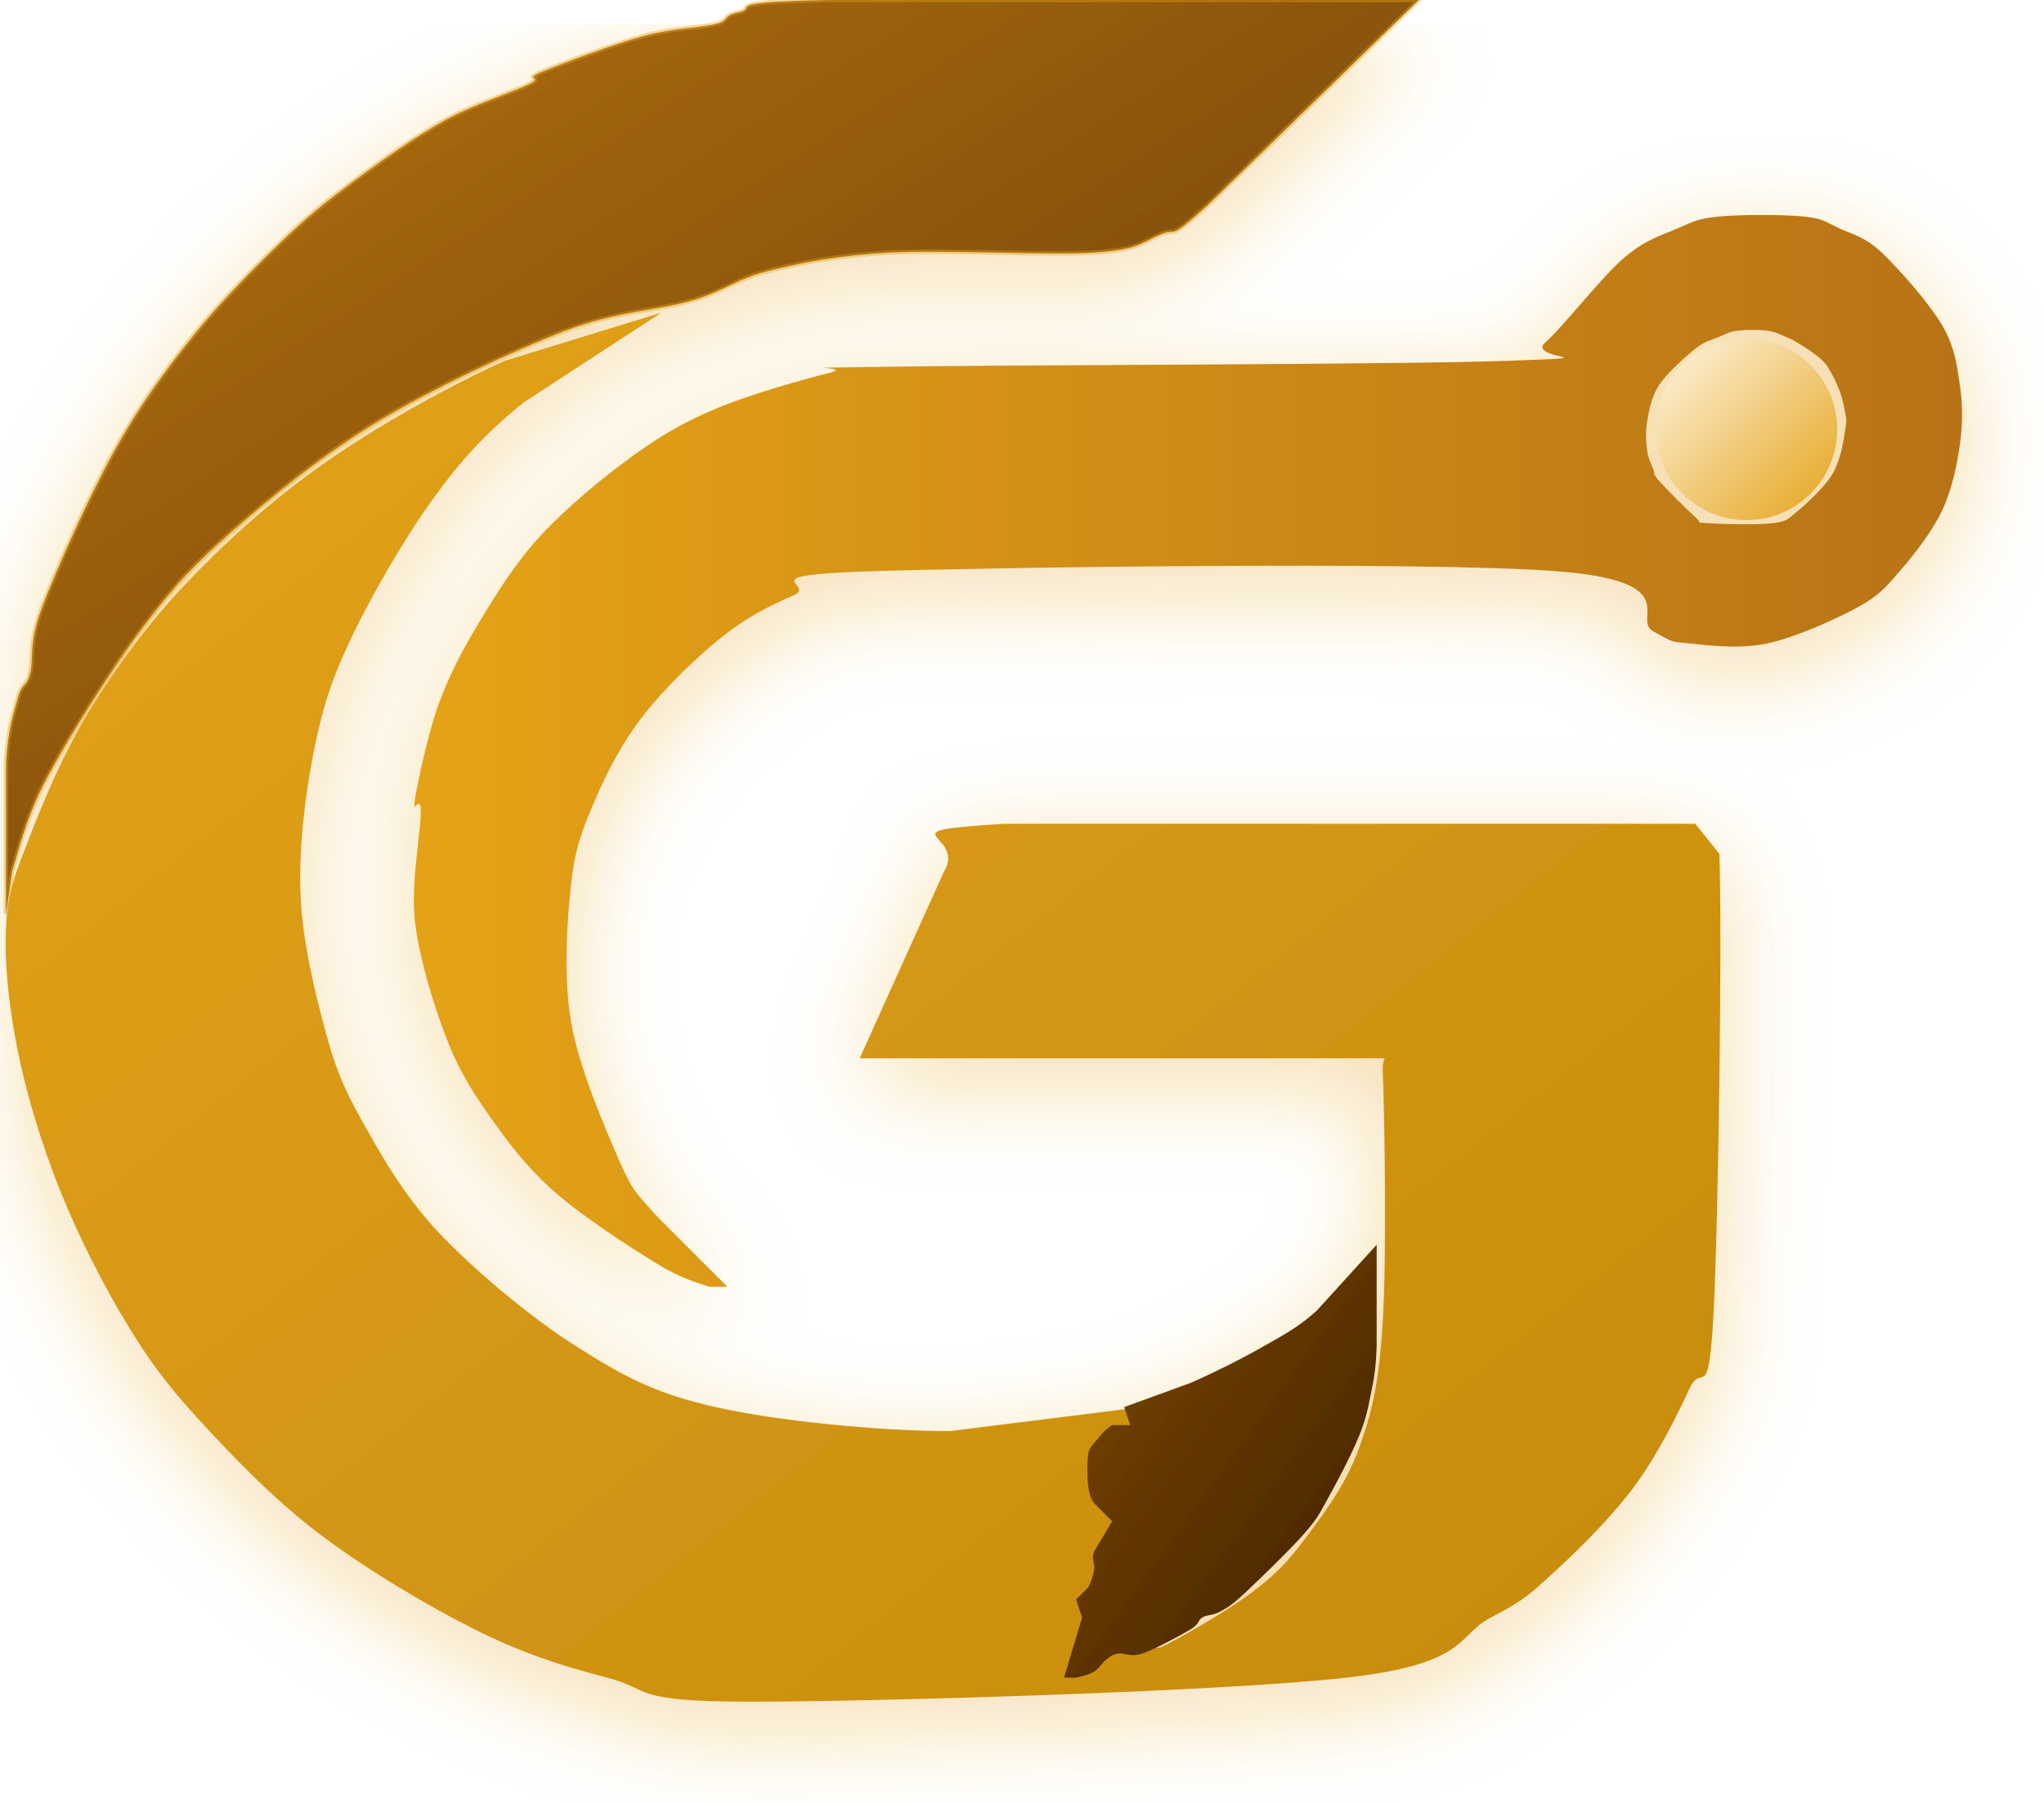
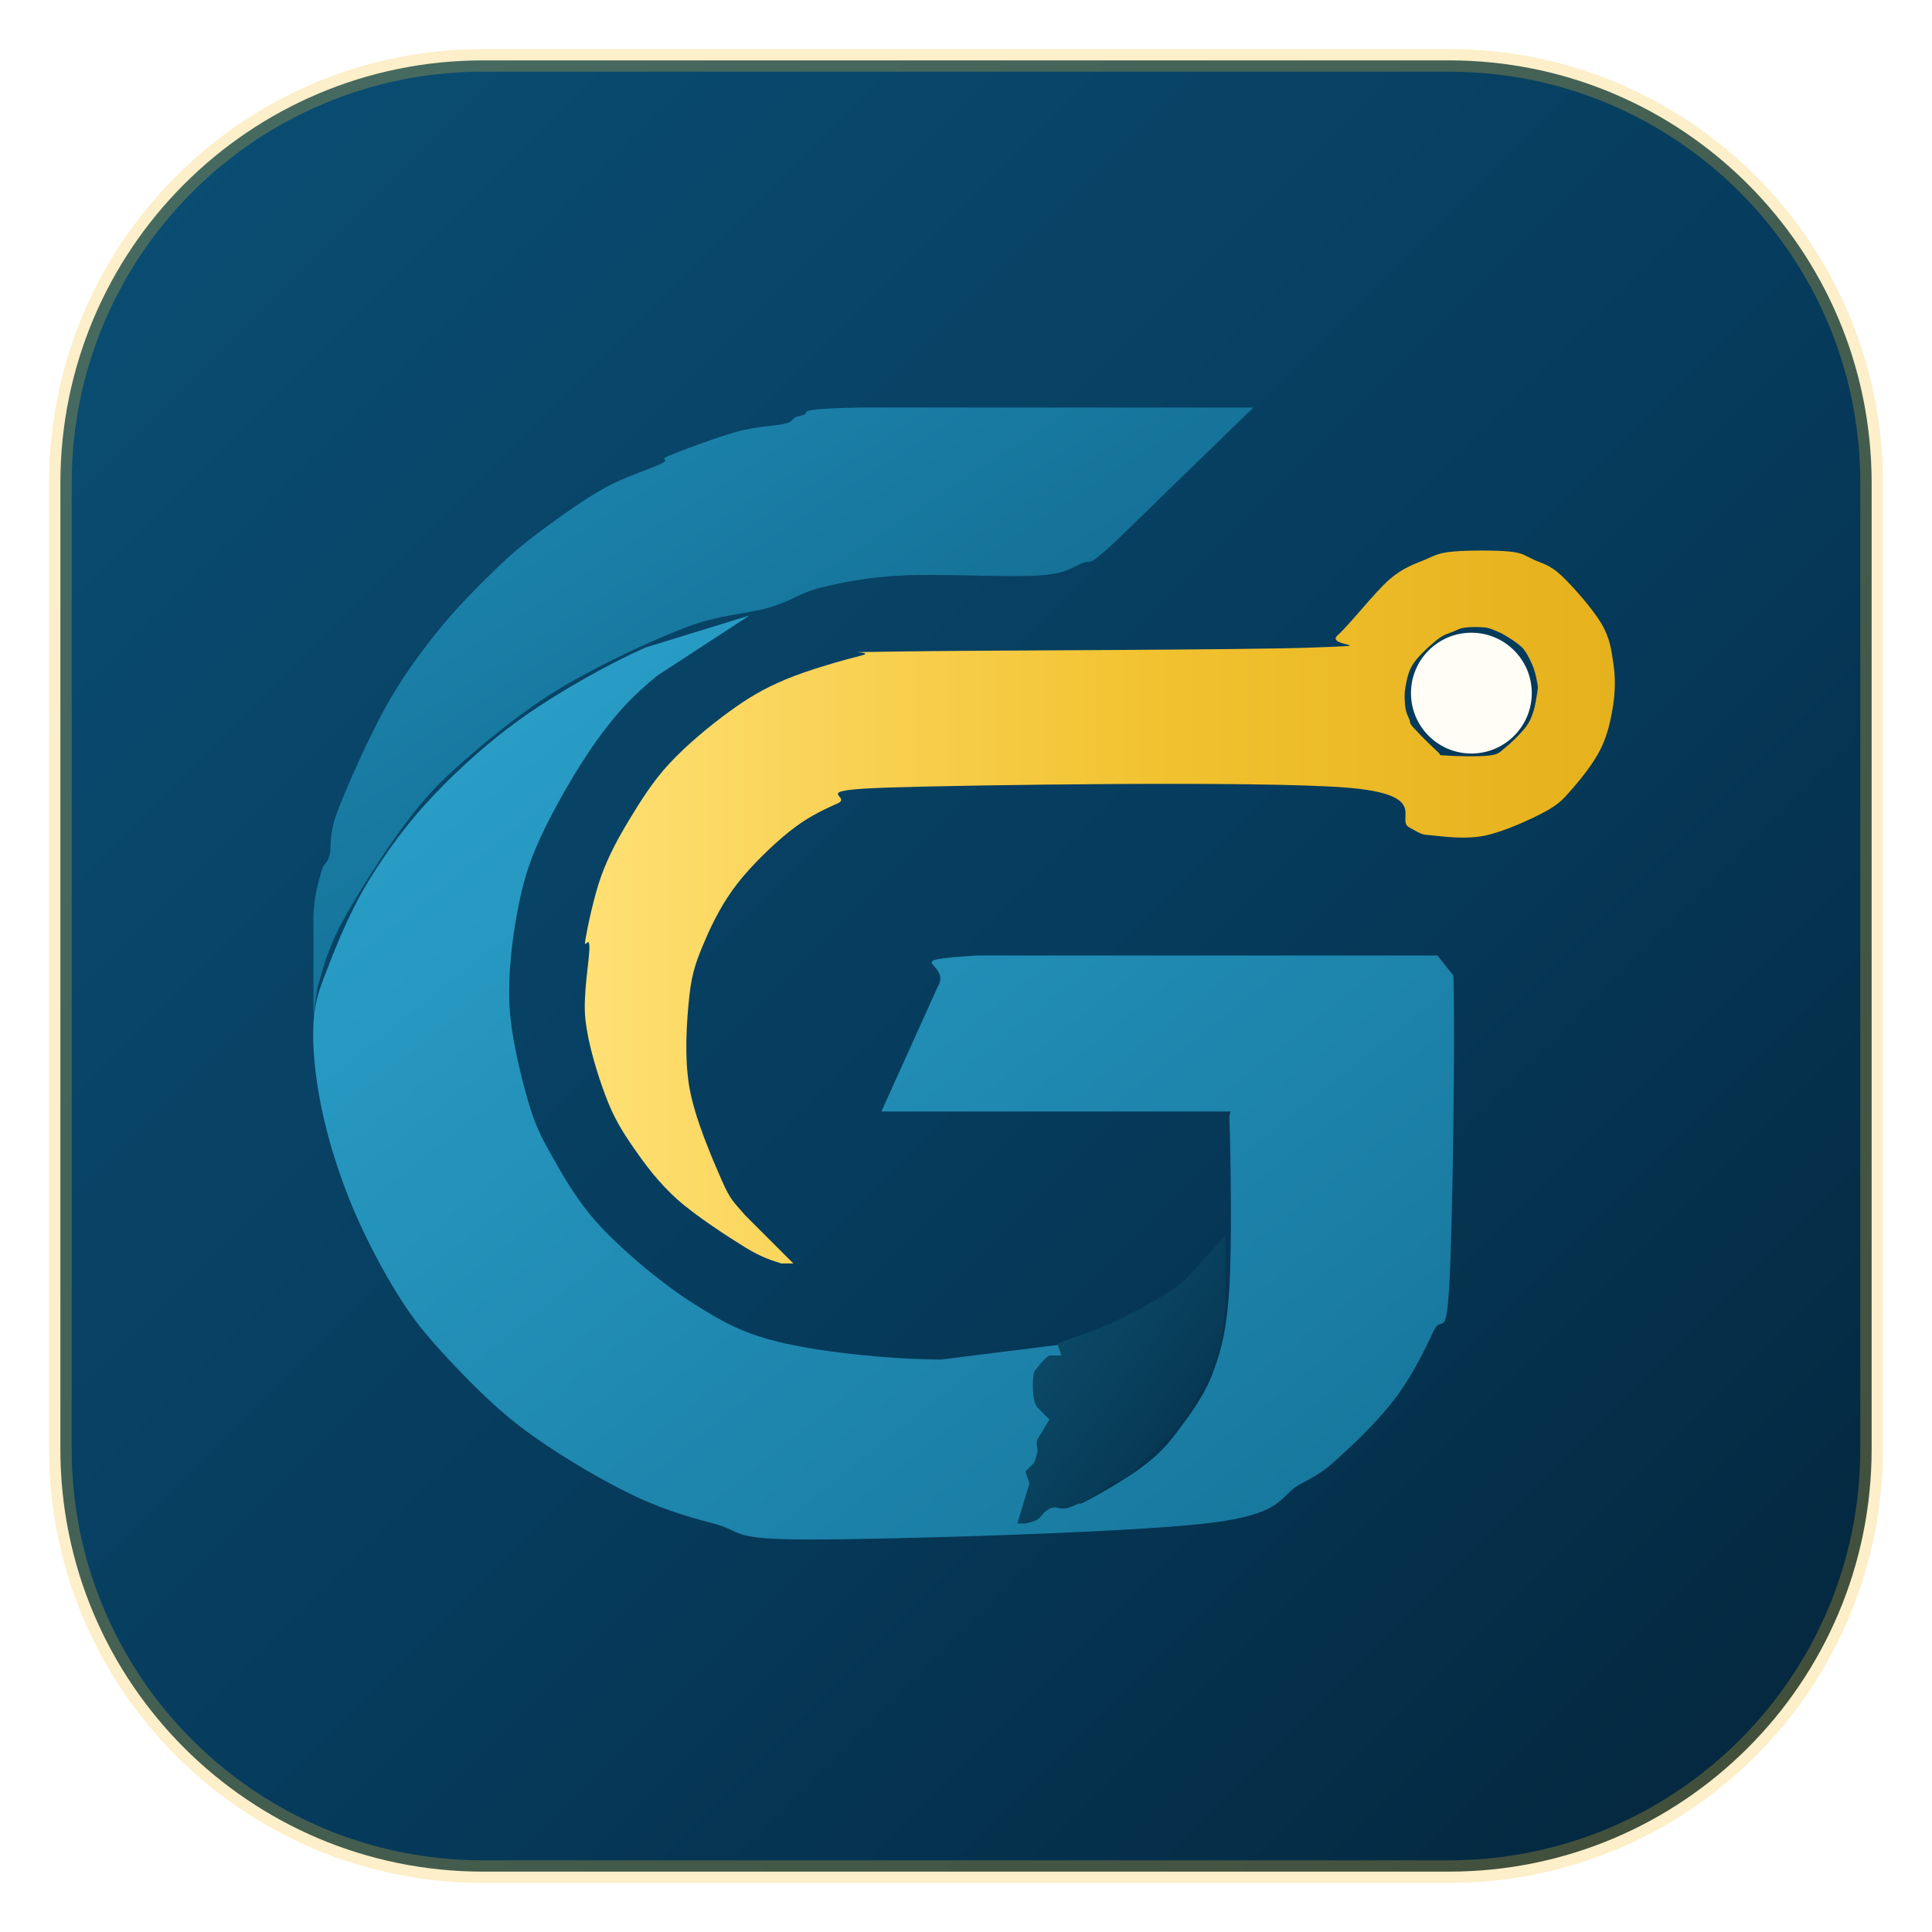
- <svg xmlns="http://www.w3.org/2000/svg" viewBox="0 0 340 300" width="340" height="300">
+ <svg xmlns="http://www.w3.org/2000/svg" viewBox="0 0 512 512" width="512" height="512">
  <defs>
+     <linearGradient id="gtBg" x1="0%" y1="0%" x2="100%" y2="100%">
+       <stop offset="0%" stop-color="#0B4F75" />
+       <stop offset="55%" stop-color="#063B5C" />
+       <stop offset="100%" stop-color="#04253B" />
+     </linearGradient>
    <linearGradient id="gtMainG" x1="0%" y1="0%" x2="100%" y2="100%">
-       <stop offset="0%" stop-color="#E4A318" />
-       <stop offset="100%" stop-color="#C68B0E" />
+       <stop offset="0%" stop-color="#2CA4CE" />
+       <stop offset="100%" stop-color="#16749A" />
+     </linearGradient>
+     <linearGradient id="gtTopWing" x1="0%" y1="0%" x2="100%" y2="100%">
+       <stop offset="0%" stop-color="#1E8BB5" />
+       <stop offset="100%" stop-color="#0E5C7E" />
+     </linearGradient>
+     <linearGradient id="gtShadowFold" x1="0%" y1="0%" x2="100%" y2="100%">
+       <stop offset="0%" stop-color="#0C5373" />
+       <stop offset="100%" stop-color="#052E47" />
    </linearGradient>
    <linearGradient id="gtCircuit" x1="0%" y1="0%" x2="100%" y2="0%">
-       <stop offset="0%" stop-color="#E4A318" />
-       <stop offset="100%" stop-color="#B87314" />
+       <stop offset="0%" stop-color="#FFE074" />
+       <stop offset="55%" stop-color="#F2C230" />
+       <stop offset="100%" stop-color="#E5B11C" />
    </linearGradient>
-     <linearGradient id="gtTopWing" x1="0%" y1="0%" x2="100%" y2="100%">
-       <stop offset="0%" stop-color="#B87314" />
-       <stop offset="100%" stop-color="#5E3602" />
-     </linearGradient>
-     <linearGradient id="gtShadowFold" x1="0%" y1="0%" x2="100%" y2="100%">
-       <stop offset="0%" stop-color="#804803" />
-       <stop offset="100%" stop-color="#3D2001" />
-     </linearGradient>
-     <linearGradient id="gtCore" x1="0%" y1="0%" x2="100%" y2="100%">
-       <stop offset="0%" stop-color="#FFF6E5" />
-       <stop offset="100%" stop-color="#E4A318" />
-     </linearGradient>
-     <filter id="gtGlow" x="-20%" y="-20%" width="140%" height="140%">
-       <feDropShadow dx="0" dy="4" stdDeviation="8" flood-color="#E4A318" flood-opacity="0.35" />
-     </filter>
  </defs>
-   <g filter="url(#gtGlow)">
-     <path d="M 236.00 0.00 L 138.00 0.00 C 119.17 0.33, 126.17 1.33, 123.00 2.00 C 119.83 2.67, 121.67 3.33, 119.00 4.00 C 116.33 4.67, 111.83 4.67, 107.00 6.00 C 102.17 7.33, 93.17 10.67, 90.00 12.00 C 86.83 13.33, 90.67 12.67, 88.00 14.00 C 85.33 15.33, 78.83 17.33, 74.00 20.00 C 69.17 22.67, 63.50 26.67, 59.00 30.00 C 54.50 33.33, 51.50 35.67, 47.00 40.00 C 42.50 44.33, 36.67 50.17, 32.00 56.00 C 27.33 61.83, 23.17 67.50, 19.00 75.00 C 14.83 82.50, 9.33 94.83, 7.00 101.00 C 4.67 107.17, 5.67 109.50, 5.00 112.00 C 4.33 114.50, 3.67 113.50, 3.00 116.00 C 2.33 118.50, 1.33 121.00, 1.00 127.00 L 1.00 152.00 L 2.00 145.00 C 3.17 141.17, 4.33 135.83, 8.00 129.00 C 11.67 122.17, 18.83 110.83, 24.00 104.00 C 29.17 97.17, 32.50 93.67, 39.00 88.00 C 45.50 82.33, 53.83 75.50, 63.00 70.00 C 72.17 64.50, 85.33 58.33, 94.00 55.00 C 102.67 51.67, 109.33 51.67, 115.00 50.00 C 120.67 48.33, 122.50 46.33, 128.00 45.00 C 133.50 43.67, 139.00 42.50, 148.00 42.00 C 157.00 41.50, 174.50 42.50, 182.00 42.00 C 189.50 41.50, 189.83 40.33, 193.00 39.00 C 196.17 37.67, 193.83 40.50, 201.00 34.00 L 236.00 0.00 Z" fill="url(#gtTopWing)" stroke="#E4A318" stroke-width="0.75" stroke-opacity="0.4" />
+   <rect x="16" y="16" width="480" height="480" rx="112" fill="url(#gtBg)" stroke="#F2C230" stroke-opacity="0.26" stroke-width="6" />
+   <g transform="translate(82, 108) scale(1.06)">
+     <path d="M 236.00 0.00 L 138.00 0.00 C 119.17 0.33, 126.17 1.33, 123.00 2.00 C 119.83 2.67, 121.67 3.33, 119.00 4.00 C 116.33 4.67, 111.83 4.67, 107.00 6.00 C 102.17 7.33, 93.17 10.67, 90.00 12.00 C 86.83 13.33, 90.67 12.67, 88.00 14.00 C 85.33 15.33, 78.83 17.33, 74.00 20.00 C 69.17 22.67, 63.50 26.67, 59.00 30.00 C 54.50 33.33, 51.50 35.67, 47.00 40.00 C 42.50 44.33, 36.67 50.17, 32.00 56.00 C 27.33 61.83, 23.17 67.50, 19.00 75.00 C 14.83 82.50, 9.33 94.83, 7.00 101.00 C 4.67 107.17, 5.67 109.50, 5.00 112.00 C 4.33 114.50, 3.67 113.50, 3.00 116.00 C 2.33 118.50, 1.33 121.00, 1.00 127.00 L 1.00 152.00 L 2.00 145.00 C 3.17 141.17, 4.33 135.83, 8.00 129.00 C 11.67 122.17, 18.83 110.83, 24.00 104.00 C 29.17 97.17, 32.50 93.67, 39.00 88.00 C 45.50 82.33, 53.83 75.50, 63.00 70.00 C 72.17 64.50, 85.33 58.33, 94.00 55.00 C 102.67 51.67, 109.33 51.67, 115.00 50.00 C 120.67 48.33, 122.50 46.33, 128.00 45.00 C 133.50 43.67, 139.00 42.50, 148.00 42.00 C 157.00 41.50, 174.50 42.50, 182.00 42.00 C 189.50 41.50, 189.83 40.33, 193.00 39.00 C 196.17 37.67, 193.83 40.50, 201.00 34.00 L 236.00 0.00 Z" fill="url(#gtTopWing)" />
    <path d="M 15.00 118.00 C 10.67 125.00, 7.33 133.00, 5.00 139.00 C 2.67 145.00, 1.33 148.00, 1.00 154.00 C 0.67 160.00, 1.50 167.67, 3.00 175.00 C 4.50 182.33, 7.00 190.50, 10.00 198.00 C 13.00 205.50, 17.17 213.67, 21.00 220.00 C 24.83 226.33, 27.67 230.17, 33.00 236.00 C 38.33 241.83, 45.33 249.17, 53.00 255.00 C 60.67 260.83, 71.00 267.00, 79.00 271.00 C 87.00 275.00, 93.33 277.00, 101.00 279.00 C 108.67 281.00, 104.50 283.00, 125.00 283.00 C 145.50 283.00, 203.50 281.33, 224.00 279.00 C 244.50 276.67, 242.17 272.00, 248.00 269.00 C 253.83 266.00, 255.00 264.67, 259.00 261.00 C 263.00 257.33, 268.33 252.00, 272.00 247.00 C 275.67 242.00, 278.83 235.67, 281.00 231.00 C 283.17 226.33, 284.17 233.83, 285.00 219.00 C 285.83 204.17, 286.50 155.67, 286.00 142.00 L 282.00 137.00 L 167.00 137.00 C 146.17 138.33, 161.00 138.50, 157.00 145.00 L 143.00 176.00 L 228.00 176.00 C 242.50 176.33, 229.67 170.67, 230.00 178.00 C 230.33 185.33, 230.67 209.50, 230.00 220.00 C 229.33 230.50, 228.17 235.00, 226.00 241.00 C 223.83 247.00, 220.00 252.00, 217.00 256.00 C 214.00 260.00, 212.00 262.00, 208.00 265.00 C 204.00 268.00, 196.17 272.50, 193.00 274.00 L 189.00 274.00 L 187.00 271.00 L 190.00 267.00 L 188.00 264.00 L 190.00 263.00 L 190.00 252.00 C 190.50 249.33, 193.00 250.00, 193.00 247.00 L 190.00 234.00 L 158.00 238.00 C 146.17 238.00, 129.33 236.33, 119.00 234.00 C 108.67 231.67, 103.67 228.83, 96.00 224.00 C 88.33 219.17, 79.00 211.33, 73.00 205.00 C 67.00 198.67, 63.17 191.67, 60.00 186.00 C 56.83 180.33, 55.67 177.17, 54.00 171.00 C 52.33 164.83, 50.33 156.50, 50.00 149.00 C 49.67 141.50, 50.67 133.00, 52.00 126.00 C 53.33 119.00, 54.67 114.17, 58.00 107.00 C 61.33 99.83, 67.17 89.67, 72.00 83.00 C 76.83 76.33, 80.67 72.17, 87.00 67.00 L 110.00 52.00 L 84.00 60.00 C 74.67 64.17, 62.83 70.83, 54.00 77.00 C 45.17 83.17, 37.50 90.17, 31.00 97.00 C 24.50 103.83, 19.33 111.00, 15.00 118.00 Z" fill="url(#gtMainG)" />
    <path d="M 229.00 207.00 L 219.00 218.00 C 215.83 220.83, 213.50 222.00, 210.00 224.00 C 206.50 226.00, 201.83 228.33, 198.00 230.00 L 187.00 234.00 L 188.00 237.00 L 185.00 237.00 C 184.00 237.50, 182.67 239.17, 182.00 240.00 C 181.33 240.83, 181.17 240.83, 181.00 242.00 C 180.83 243.17, 180.83 245.67, 181.00 247.00 C 181.17 248.33, 181.33 249.00, 182.00 250.00 L 185.00 253.00 L 182.00 258.00 C 181.50 259.33, 182.17 260.00, 182.00 261.00 C 181.83 262.00, 181.50 263.17, 181.00 264.00 L 179.00 266.00 L 180.00 269.00 L 177.00 279.00 L 179.00 279.00 C 179.83 278.83, 181.17 278.50, 182.00 278.00 C 182.83 277.50, 183.33 276.50, 184.00 276.00 C 184.67 275.50, 185.00 275.17, 186.00 275.00 C 187.00 274.83, 188.00 275.67, 190.00 275.00 C 192.00 274.33, 196.33 272.00, 198.00 271.00 C 199.67 270.00, 199.17 269.50, 200.00 269.00 C 200.83 268.50, 201.83 268.67, 203.00 268.00 C 204.17 267.33, 204.67 267.17, 207.00 265.00 C 209.33 262.83, 214.67 257.67, 217.00 255.00 C 219.33 252.33, 219.50 251.67, 221.00 249.00 C 222.50 246.33, 224.83 241.83, 226.00 239.00 C 227.17 236.17, 227.50 234.50, 228.00 232.00 C 228.50 229.50, 228.83 228.17, 229.00 224.00 L 229.00 207.00 Z" fill="url(#gtShadowFold)" />
    <path d="M 323.00 54.00 C 320.83 50.33, 315.83 44.67, 313.00 42.00 C 310.17 39.33, 308.17 39.00, 306.00 38.00 C 303.83 37.00, 303.33 36.33, 300.00 36.00 C 296.67 35.67, 289.50 35.67, 286.00 36.00 C 282.50 36.33, 281.67 36.83, 279.00 38.00 C 276.33 39.17, 273.67 39.83, 270.00 43.00 C 266.33 46.17, 260.17 54.17, 257.00 57.00 C 253.83 59.83, 269.33 59.33, 251.00 60.00 C 232.67 60.67, 165.83 60.67, 147.00 61.00 C 128.17 61.33, 142.67 60.83, 138.00 62.00 C 133.33 63.17, 124.50 65.67, 119.00 68.00 C 113.50 70.33, 109.83 72.50, 105.00 76.00 C 100.17 79.50, 94.17 84.50, 90.00 89.00 C 85.83 93.50, 82.83 98.33, 80.00 103.00 C 77.17 107.67, 74.83 112.00, 73.00 117.00 C 71.17 122.00, 69.50 130.00, 69.00 133.00 C 68.50 136.00, 70.00 131.67, 70.00 135.00 C 70.00 138.33, 68.33 146.83, 69.00 153.00 C 69.67 159.17, 72.00 166.67, 74.00 172.00 C 76.00 177.33, 78.00 180.67, 81.00 185.00 C 84.00 189.33, 87.33 193.83, 92.00 198.00 C 96.67 202.17, 104.67 207.33, 109.00 210.00 C 113.33 212.67, 116.00 213.33, 118.00 214.00 L 121.00 214.00 L 109.00 202.00 C 106.00 198.50, 105.33 198.33, 103.00 193.00 C 100.67 187.67, 96.33 177.67, 95.00 170.00 C 93.67 162.33, 94.33 153.17, 95.00 147.00 C 95.67 140.83, 97.00 137.67, 99.00 133.00 C 101.00 128.33, 103.50 123.50, 107.00 119.00 C 110.50 114.50, 115.83 109.33, 120.00 106.00 C 124.17 102.67, 127.83 100.83, 132.00 99.00 C 136.17 97.17, 123.83 95.67, 145.00 95.00 C 166.17 94.33, 237.33 93.33, 259.00 95.00 C 280.67 96.67, 271.33 103.00, 275.00 105.00 C 278.67 107.00, 277.83 106.67, 281.00 107.00 C 284.17 107.33, 289.33 108.00, 294.00 107.00 C 298.67 106.00, 305.33 103.00, 309.00 101.00 C 312.67 99.00, 313.67 97.67, 316.00 95.00 C 318.33 92.33, 321.33 88.50, 323.00 85.00 C 324.67 81.50, 325.50 77.50, 326.00 74.00 C 326.50 70.50, 326.50 67.33, 326.00 64.00 C 325.50 60.67, 325.17 57.67, 323.00 54.00 Z M 289.00 55.00 C 290.33 54.83, 292.67 54.83, 294.00 55.00 C 295.33 55.17, 296.17 55.67, 297.00 56.00 C 297.83 56.33, 298.17 56.50, 299.00 57.00 C 299.83 57.50, 301.17 58.33, 302.00 59.00 C 302.83 59.67, 303.33 60.00, 304.00 61.00 C 304.67 62.00, 305.50 63.67, 306.00 65.00 C 306.50 66.33, 306.83 68.00, 307.00 69.00 C 307.17 70.00, 307.17 69.83, 307.00 71.00 C 306.83 72.17, 306.50 74.50, 306.00 76.00 C 305.50 77.50, 305.17 78.50, 304.00 80.00 C 302.83 81.50, 300.50 83.83, 299.00 85.00 C 297.50 86.17, 297.50 86.67, 295.00 87.00 C 292.50 87.33, 286.17 87.17, 284.00 87.00 C 281.83 86.83, 283.33 87.17, 282.00 86.00 C 280.67 84.83, 277.17 81.33, 276.00 80.00 C 274.83 78.67, 275.33 78.83, 275.00 78.00 C 274.67 77.17, 274.17 76.33, 274.00 75.00 C 273.83 73.67, 273.67 71.83, 274.00 70.00 C 274.33 68.17, 274.67 66.00, 276.00 64.00 C 277.33 62.00, 280.33 59.33, 282.00 58.00 C 283.67 56.67, 284.83 56.50, 286.00 56.00 C 287.17 55.50, 287.67 55.17, 289.00 55.00 Z" fill="url(#gtCircuit)" />
-     <circle cx="290.5" cy="71.4" r="15.1" fill="url(#gtCore)" />
+     <circle cx="290.5" cy="71.4" r="15.1" fill="#FFFDF5" />
  </g>
</svg>
